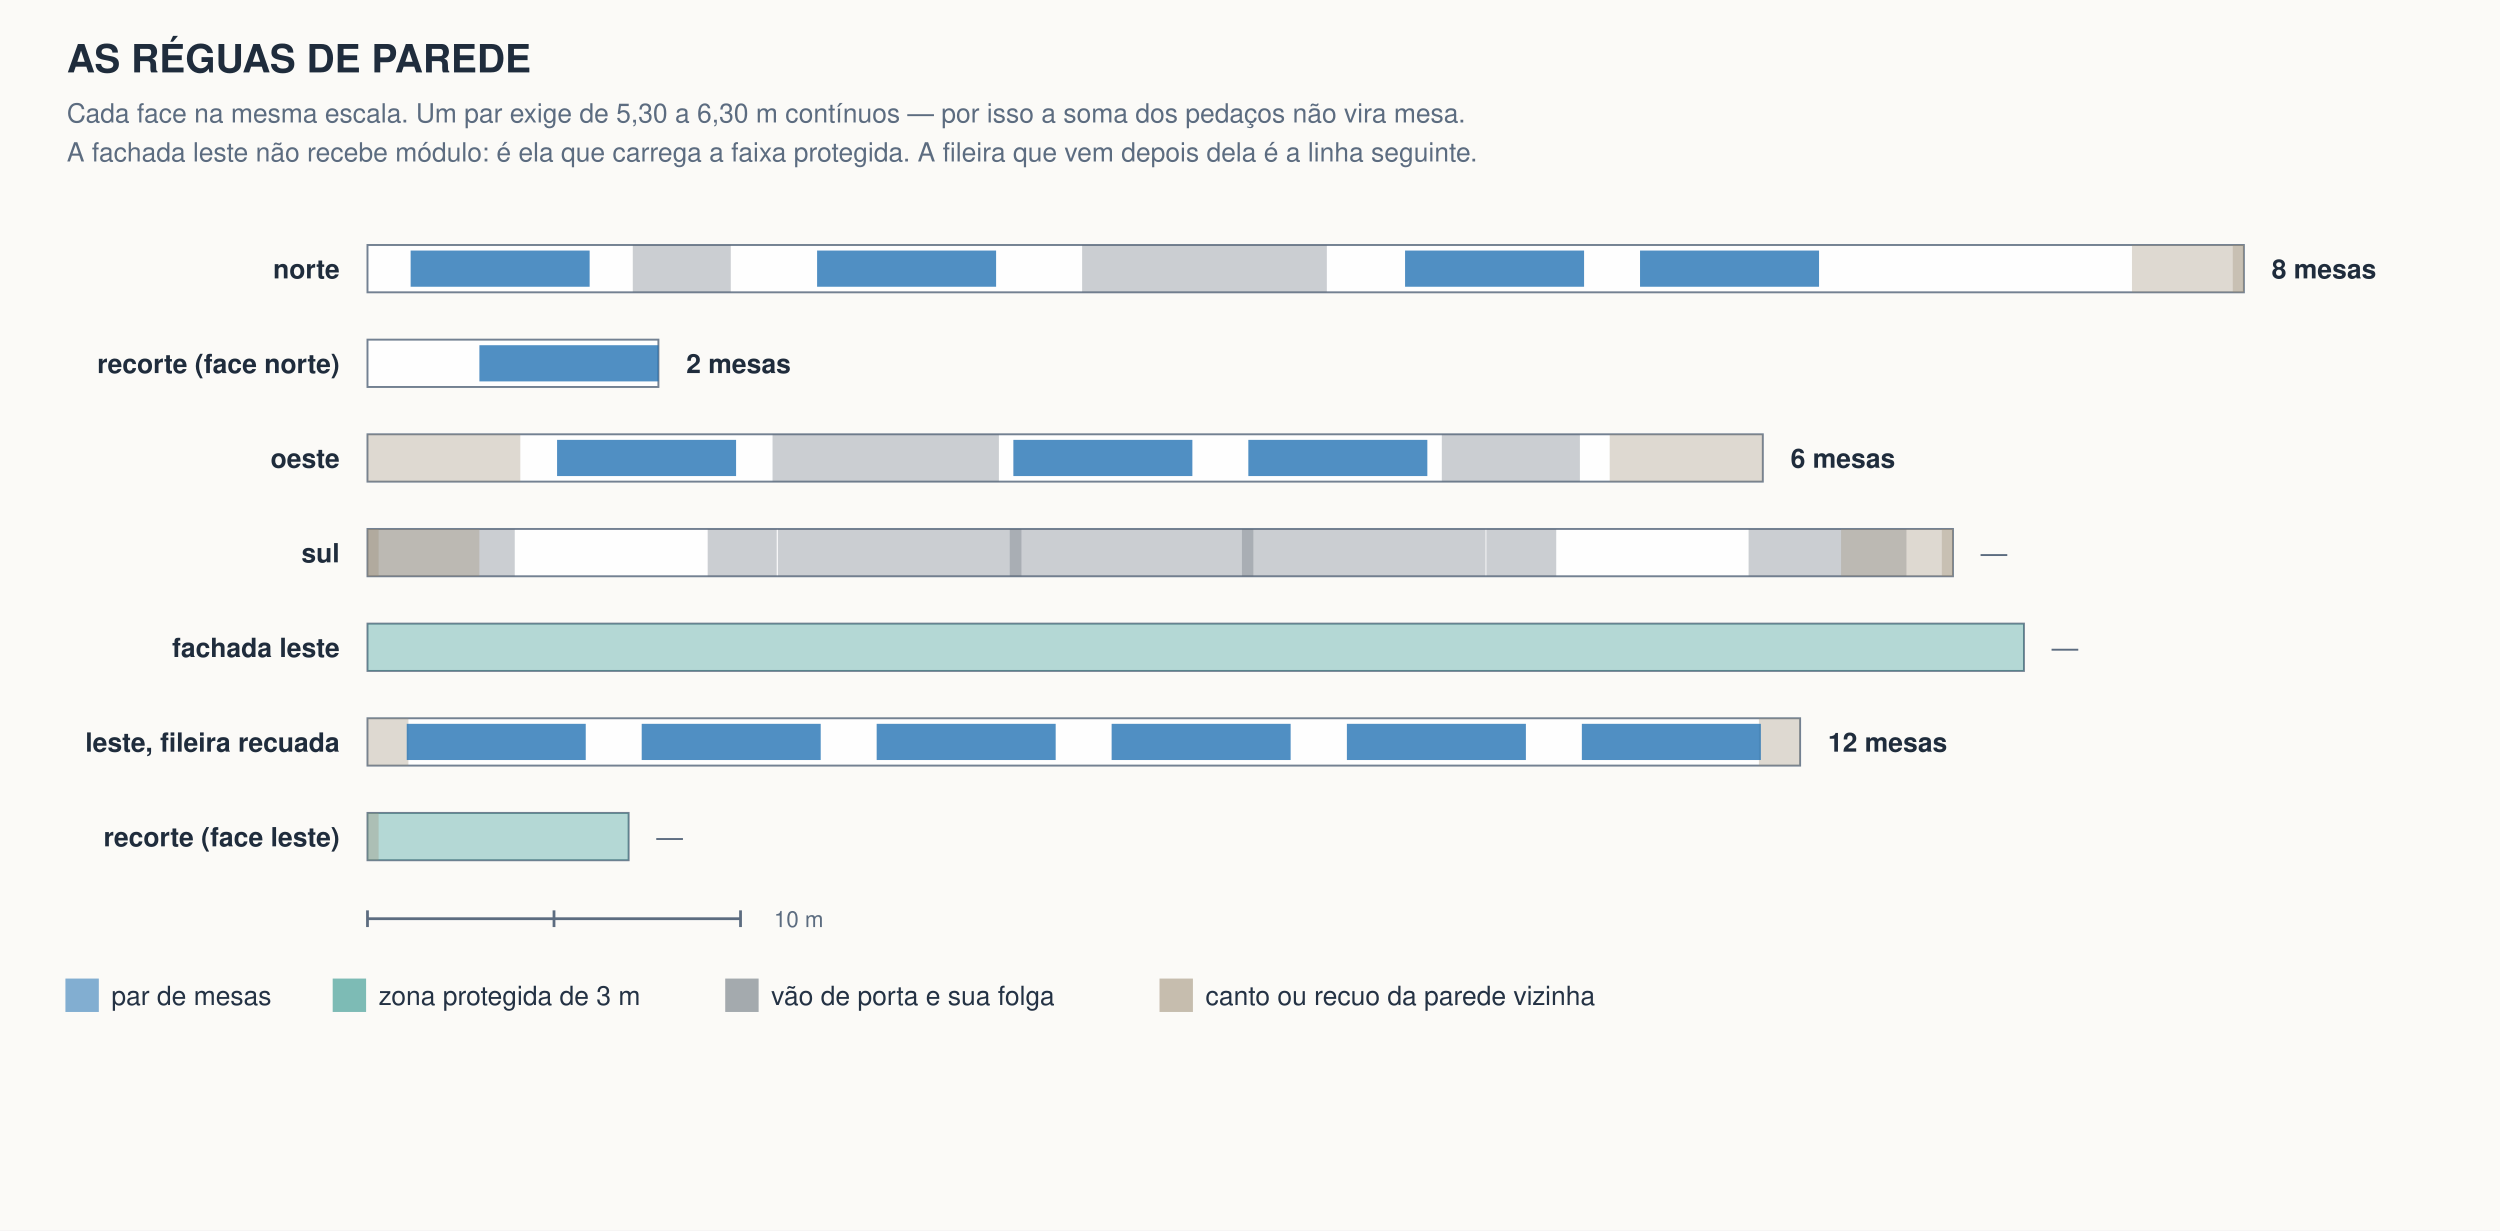
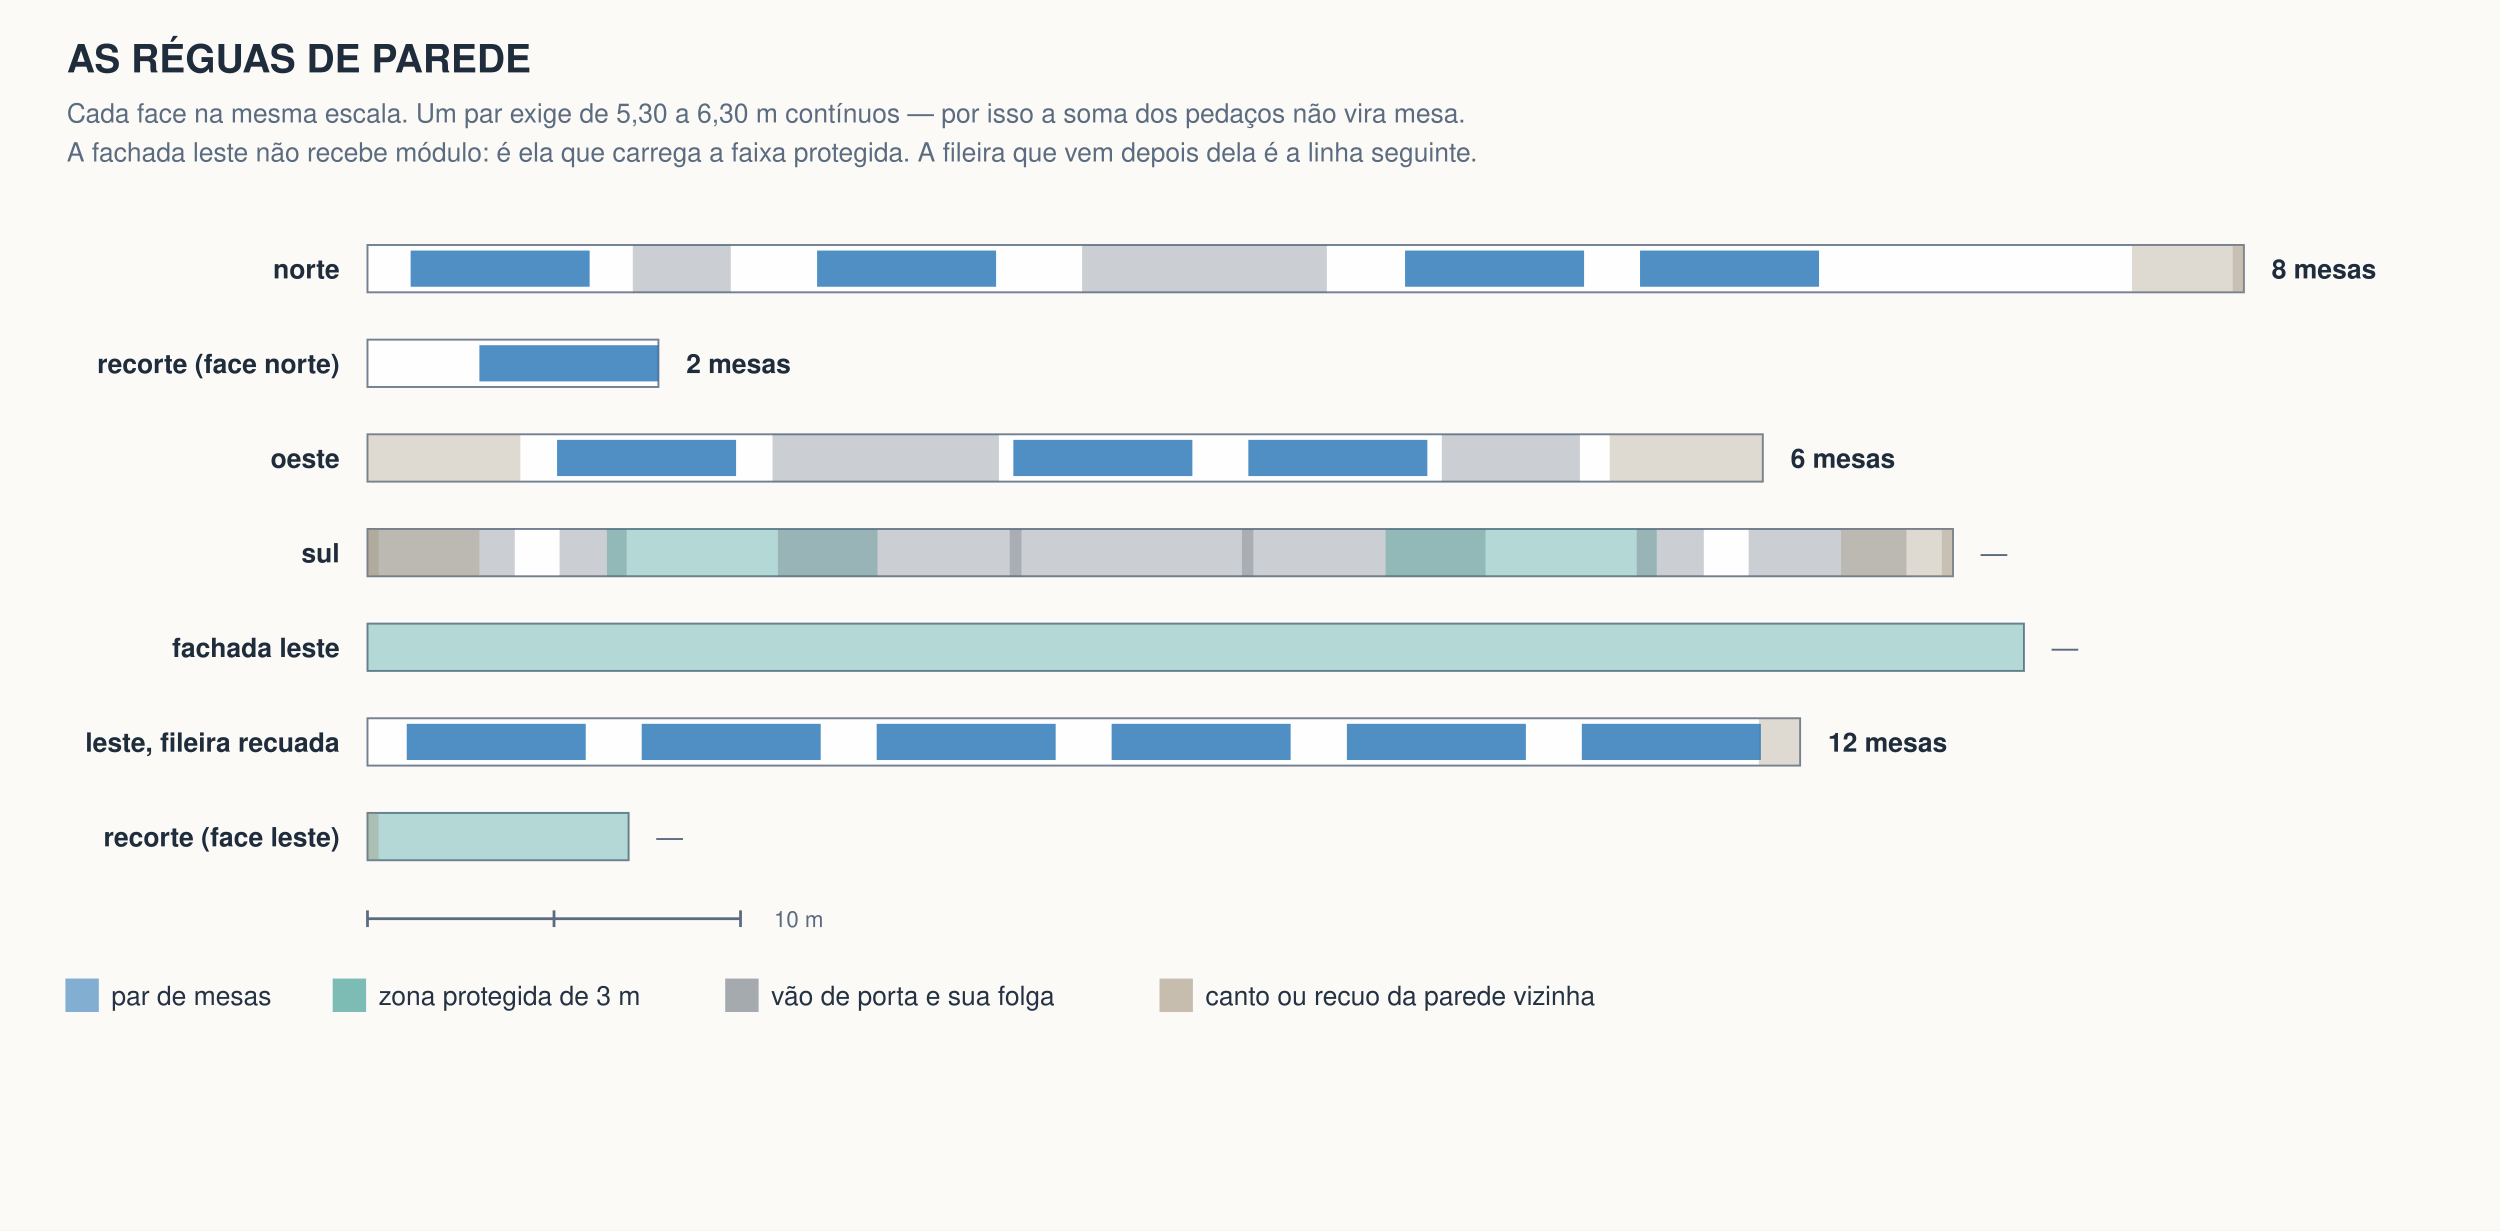
<svg xmlns="http://www.w3.org/2000/svg" viewBox="0 0 898 442" style="width:100%;height:auto" role="img" aria-label="As réguas de parede do cenário A">
  <rect x="0" y="0" width="898" height="442" fill="#fbfaf7" />
  <text x="24.0" y="26.0" font-family="ui-sans-serif,system-ui,'Segoe UI',Helvetica,Arial,sans-serif" font-size="14" fill="#1f2c3c" text-anchor="start" font-weight="700">AS RÉGUAS DE PAREDE</text>
  <text x="24.0" y="44.0" font-family="ui-sans-serif,system-ui,'Segoe UI',Helvetica,Arial,sans-serif" font-size="9.5" fill="#5c6c80" text-anchor="start">Cada face na mesma escala. Um par exige de 5,30 a 6,30 m contínuos — por isso a soma dos pedaços não vira mesa.</text>
  <text x="24.0" y="58.0" font-family="ui-sans-serif,system-ui,'Segoe UI',Helvetica,Arial,sans-serif" font-size="9.5" fill="#5c6c80" text-anchor="start">A fachada leste não recebe módulo: é ela que carrega a faixa protegida. A fileira que vem depois dela é a linha seguinte.</text>
  <text x="122.0" y="100.0" font-family="ui-sans-serif,system-ui,'Segoe UI',Helvetica,Arial,sans-serif" font-size="9.5" fill="#1f2c3c" text-anchor="end" font-weight="600">norte</text>
  <rect x="132.0" y="88.0" width="674.0" height="17.0" fill="#fff" stroke="#5c6c80" stroke-width="0.7" opacity=".85" />
  <rect x="227.3" y="88.0" width="35.2" height="17.0" fill="#5d6773" opacity=".32" />
  <rect x="388.7" y="88.0" width="87.9" height="17.0" fill="#5d6773" opacity=".32" />
  <rect x="765.8" y="88.0" width="40.2" height="17.0" fill="#9a8b72" opacity=".32" />
  <rect x="802.0" y="88.0" width="4.0" height="17.0" fill="#9a8b72" opacity=".32" />
  <rect x="147.5" y="90.0" width="64.3" height="13.0" fill="#1f6fb2" opacity=".78" />
  <rect x="293.5" y="90.0" width="64.3" height="13.0" fill="#1f6fb2" opacity=".78" />
  <rect x="504.7" y="90.0" width="64.3" height="13.0" fill="#1f6fb2" opacity=".78" />
  <rect x="589.1" y="90.0" width="64.3" height="13.0" fill="#1f6fb2" opacity=".78" />
  <text x="816.0" y="100.0" font-family="ui-sans-serif,system-ui,'Segoe UI',Helvetica,Arial,sans-serif" font-size="9.5" fill="#1f2c3c" text-anchor="start" font-weight="600">8 mesas</text>
  <text x="122.0" y="134.0" font-family="ui-sans-serif,system-ui,'Segoe UI',Helvetica,Arial,sans-serif" font-size="9.5" fill="#1f2c3c" text-anchor="end" font-weight="600">recorte (face norte)</text>
  <rect x="132.0" y="122.0" width="104.5" height="17.0" fill="#fff" stroke="#5c6c80" stroke-width="0.7" opacity=".85" />
  <rect x="172.2" y="124.0" width="64.3" height="13.0" fill="#1f6fb2" opacity=".78" />
  <text x="246.5" y="134.0" font-family="ui-sans-serif,system-ui,'Segoe UI',Helvetica,Arial,sans-serif" font-size="9.5" fill="#1f2c3c" text-anchor="start" font-weight="600">2 mesas</text>
  <text x="122.0" y="168.0" font-family="ui-sans-serif,system-ui,'Segoe UI',Helvetica,Arial,sans-serif" font-size="9.5" fill="#1f2c3c" text-anchor="end" font-weight="600">oeste</text>
  <rect x="132.0" y="156.0" width="501.2" height="17.0" fill="#fff" stroke="#5c6c80" stroke-width="0.7" opacity=".85" />
  <rect x="277.5" y="156.0" width="81.3" height="17.0" fill="#5d6773" opacity=".32" />
  <rect x="517.9" y="156.0" width="49.6" height="17.0" fill="#5d6773" opacity=".32" />
  <rect x="578.2" y="156.0" width="54.9" height="17.0" fill="#9a8b72" opacity=".32" />
  <rect x="132.0" y="156.0" width="54.9" height="17.0" fill="#9a8b72" opacity=".32" />
  <rect x="200.1" y="158.0" width="64.3" height="13.0" fill="#1f6fb2" opacity=".78" />
  <rect x="364.0" y="158.0" width="64.3" height="13.0" fill="#1f6fb2" opacity=".78" />
  <rect x="448.4" y="158.0" width="64.3" height="13.0" fill="#1f6fb2" opacity=".78" />
  <text x="643.2" y="168.0" font-family="ui-sans-serif,system-ui,'Segoe UI',Helvetica,Arial,sans-serif" font-size="9.5" fill="#1f2c3c" text-anchor="start" font-weight="600">6 mesas</text>
  <text x="122.0" y="202.0" font-family="ui-sans-serif,system-ui,'Segoe UI',Helvetica,Arial,sans-serif" font-size="9.5" fill="#1f2c3c" text-anchor="end" font-weight="600">sul</text>
  <rect x="132.0" y="190.0" width="569.5" height="17.0" fill="#fff" stroke="#5c6c80" stroke-width="0.7" opacity=".85" />
  <rect x="132.0" y="190.0" width="52.9" height="17.0" fill="#5d6773" opacity=".32" />
-   <rect x="254.2" y="190.0" width="24.8" height="17.0" fill="#5d6773" opacity=".32" />
+   <rect x="201.0" y="190.0" width="24.1" height="17.0" fill="#5d6773" opacity=".32" />
+   <rect x="218.0" y="190.0" width="97.2" height="17.0" fill="#16867f" opacity=".32" />
  <rect x="279.4" y="190.0" width="87.5" height="17.0" fill="#5d6773" opacity=".32" />
  <rect x="362.7" y="190.0" width="87.5" height="17.0" fill="#5d6773" opacity=".32" />
  <rect x="446.1" y="190.0" width="87.5" height="17.0" fill="#5d6773" opacity=".32" />
-   <rect x="533.9" y="190.0" width="25.1" height="17.0" fill="#5d6773" opacity=".32" />
+   <rect x="497.7" y="190.0" width="97.4" height="17.0" fill="#16867f" opacity=".32" />
+   <rect x="587.9" y="190.0" width="24.1" height="17.0" fill="#5d6773" opacity=".32" />
  <rect x="628.1" y="190.0" width="56.7" height="17.0" fill="#5d6773" opacity=".32" />
  <rect x="661.3" y="190.0" width="40.2" height="17.0" fill="#9a8b72" opacity=".32" />
  <rect x="132.0" y="190.0" width="40.2" height="17.0" fill="#9a8b72" opacity=".32" />
  <rect x="697.5" y="190.0" width="4.0" height="17.0" fill="#9a8b72" opacity=".32" />
  <rect x="132.0" y="190.0" width="4.0" height="17.0" fill="#9a8b72" opacity=".32" />
  <text x="711.5" y="202.0" font-family="ui-sans-serif,system-ui,'Segoe UI',Helvetica,Arial,sans-serif" font-size="9.5" fill="#5c6c80" text-anchor="start">—</text>
  <text x="122.0" y="236.0" font-family="ui-sans-serif,system-ui,'Segoe UI',Helvetica,Arial,sans-serif" font-size="9.5" fill="#1f2c3c" text-anchor="end" font-weight="600">fachada leste</text>
  <rect x="132.0" y="224.0" width="595.0" height="17.0" fill="#fff" stroke="#5c6c80" stroke-width="0.7" opacity=".85" />
  <rect x="132.0" y="224.0" width="595.0" height="17.0" fill="#16867f" opacity=".32" />
  <text x="737.0" y="236.0" font-family="ui-sans-serif,system-ui,'Segoe UI',Helvetica,Arial,sans-serif" font-size="9.5" fill="#5c6c80" text-anchor="start">—</text>
  <text x="122.0" y="270.0" font-family="ui-sans-serif,system-ui,'Segoe UI',Helvetica,Arial,sans-serif" font-size="9.5" fill="#1f2c3c" text-anchor="end" font-weight="600">leste, fileira recuada</text>
  <rect x="132.0" y="258.0" width="514.6" height="17.0" fill="#fff" stroke="#5c6c80" stroke-width="0.7" opacity=".85" />
  <rect x="631.8" y="258.0" width="14.7" height="17.0" fill="#9a8b72" opacity=".32" />
-   <rect x="132.0" y="258.0" width="14.7" height="17.0" fill="#9a8b72" opacity=".32" />
  <rect x="146.1" y="260.0" width="64.3" height="13.0" fill="#1f6fb2" opacity=".78" />
  <rect x="230.5" y="260.0" width="64.3" height="13.0" fill="#1f6fb2" opacity=".78" />
  <rect x="314.9" y="260.0" width="64.3" height="13.0" fill="#1f6fb2" opacity=".78" />
  <rect x="399.3" y="260.0" width="64.3" height="13.0" fill="#1f6fb2" opacity=".78" />
  <rect x="483.8" y="260.0" width="64.3" height="13.0" fill="#1f6fb2" opacity=".78" />
  <rect x="568.2" y="260.0" width="64.3" height="13.0" fill="#1f6fb2" opacity=".78" />
  <text x="656.6" y="270.0" font-family="ui-sans-serif,system-ui,'Segoe UI',Helvetica,Arial,sans-serif" font-size="9.5" fill="#1f2c3c" text-anchor="start" font-weight="600">12 mesas</text>
  <text x="122.0" y="304.0" font-family="ui-sans-serif,system-ui,'Segoe UI',Helvetica,Arial,sans-serif" font-size="9.5" fill="#1f2c3c" text-anchor="end" font-weight="600">recorte (face leste)</text>
  <rect x="132.0" y="292.0" width="93.8" height="17.0" fill="#fff" stroke="#5c6c80" stroke-width="0.7" opacity=".85" />
  <rect x="132.0" y="292.0" width="93.8" height="17.0" fill="#16867f" opacity=".32" />
  <rect x="132.0" y="292.0" width="4.0" height="17.0" fill="#9a8b72" opacity=".32" />
  <text x="235.8" y="304.0" font-family="ui-sans-serif,system-ui,'Segoe UI',Helvetica,Arial,sans-serif" font-size="9.5" fill="#5c6c80" text-anchor="start">—</text>
  <line x1="132.0" y1="330.0" x2="266.0" y2="330.0" stroke="#5c6c80" stroke-width="1" />
  <line x1="132.0" y1="327.0" x2="132.0" y2="333.0" stroke="#5c6c80" stroke-width="1" />
  <line x1="199.0" y1="327.0" x2="199.0" y2="333.0" stroke="#5c6c80" stroke-width="1" />
  <line x1="266.0" y1="327.0" x2="266.0" y2="333.0" stroke="#5c6c80" stroke-width="1" />
  <text x="278.0" y="333.0" font-family="ui-sans-serif,system-ui,'Segoe UI',Helvetica,Arial,sans-serif" font-size="8" fill="#5c6c80" text-anchor="start">10 m</text>
  <rect x="24.0" y="352.0" width="11" height="11" fill="#1f6fb2" opacity=".55" stroke="#1f6fb2" />
  <text x="40.0" y="361.0" font-family="ui-sans-serif,system-ui,'Segoe UI',Helvetica,Arial,sans-serif" font-size="9.5" fill="#243244" text-anchor="start">par de mesas</text>
  <rect x="120.0" y="352.0" width="11" height="11" fill="#16867f" opacity=".55" stroke="#16867f" />
  <text x="136.0" y="361.0" font-family="ui-sans-serif,system-ui,'Segoe UI',Helvetica,Arial,sans-serif" font-size="9.5" fill="#243244" text-anchor="start">zona protegida de 3 m</text>
  <rect x="261.0" y="352.0" width="11" height="11" fill="#5d6773" opacity=".55" stroke="#5d6773" />
  <text x="277.0" y="361.0" font-family="ui-sans-serif,system-ui,'Segoe UI',Helvetica,Arial,sans-serif" font-size="9.5" fill="#243244" text-anchor="start">vão de porta e sua folga</text>
  <rect x="417.0" y="352.0" width="11" height="11" fill="#9a8b72" opacity=".55" stroke="#9a8b72" />
  <text x="433.0" y="361.0" font-family="ui-sans-serif,system-ui,'Segoe UI',Helvetica,Arial,sans-serif" font-size="9.5" fill="#243244" text-anchor="start">canto ou recuo da parede vizinha</text>
</svg>
